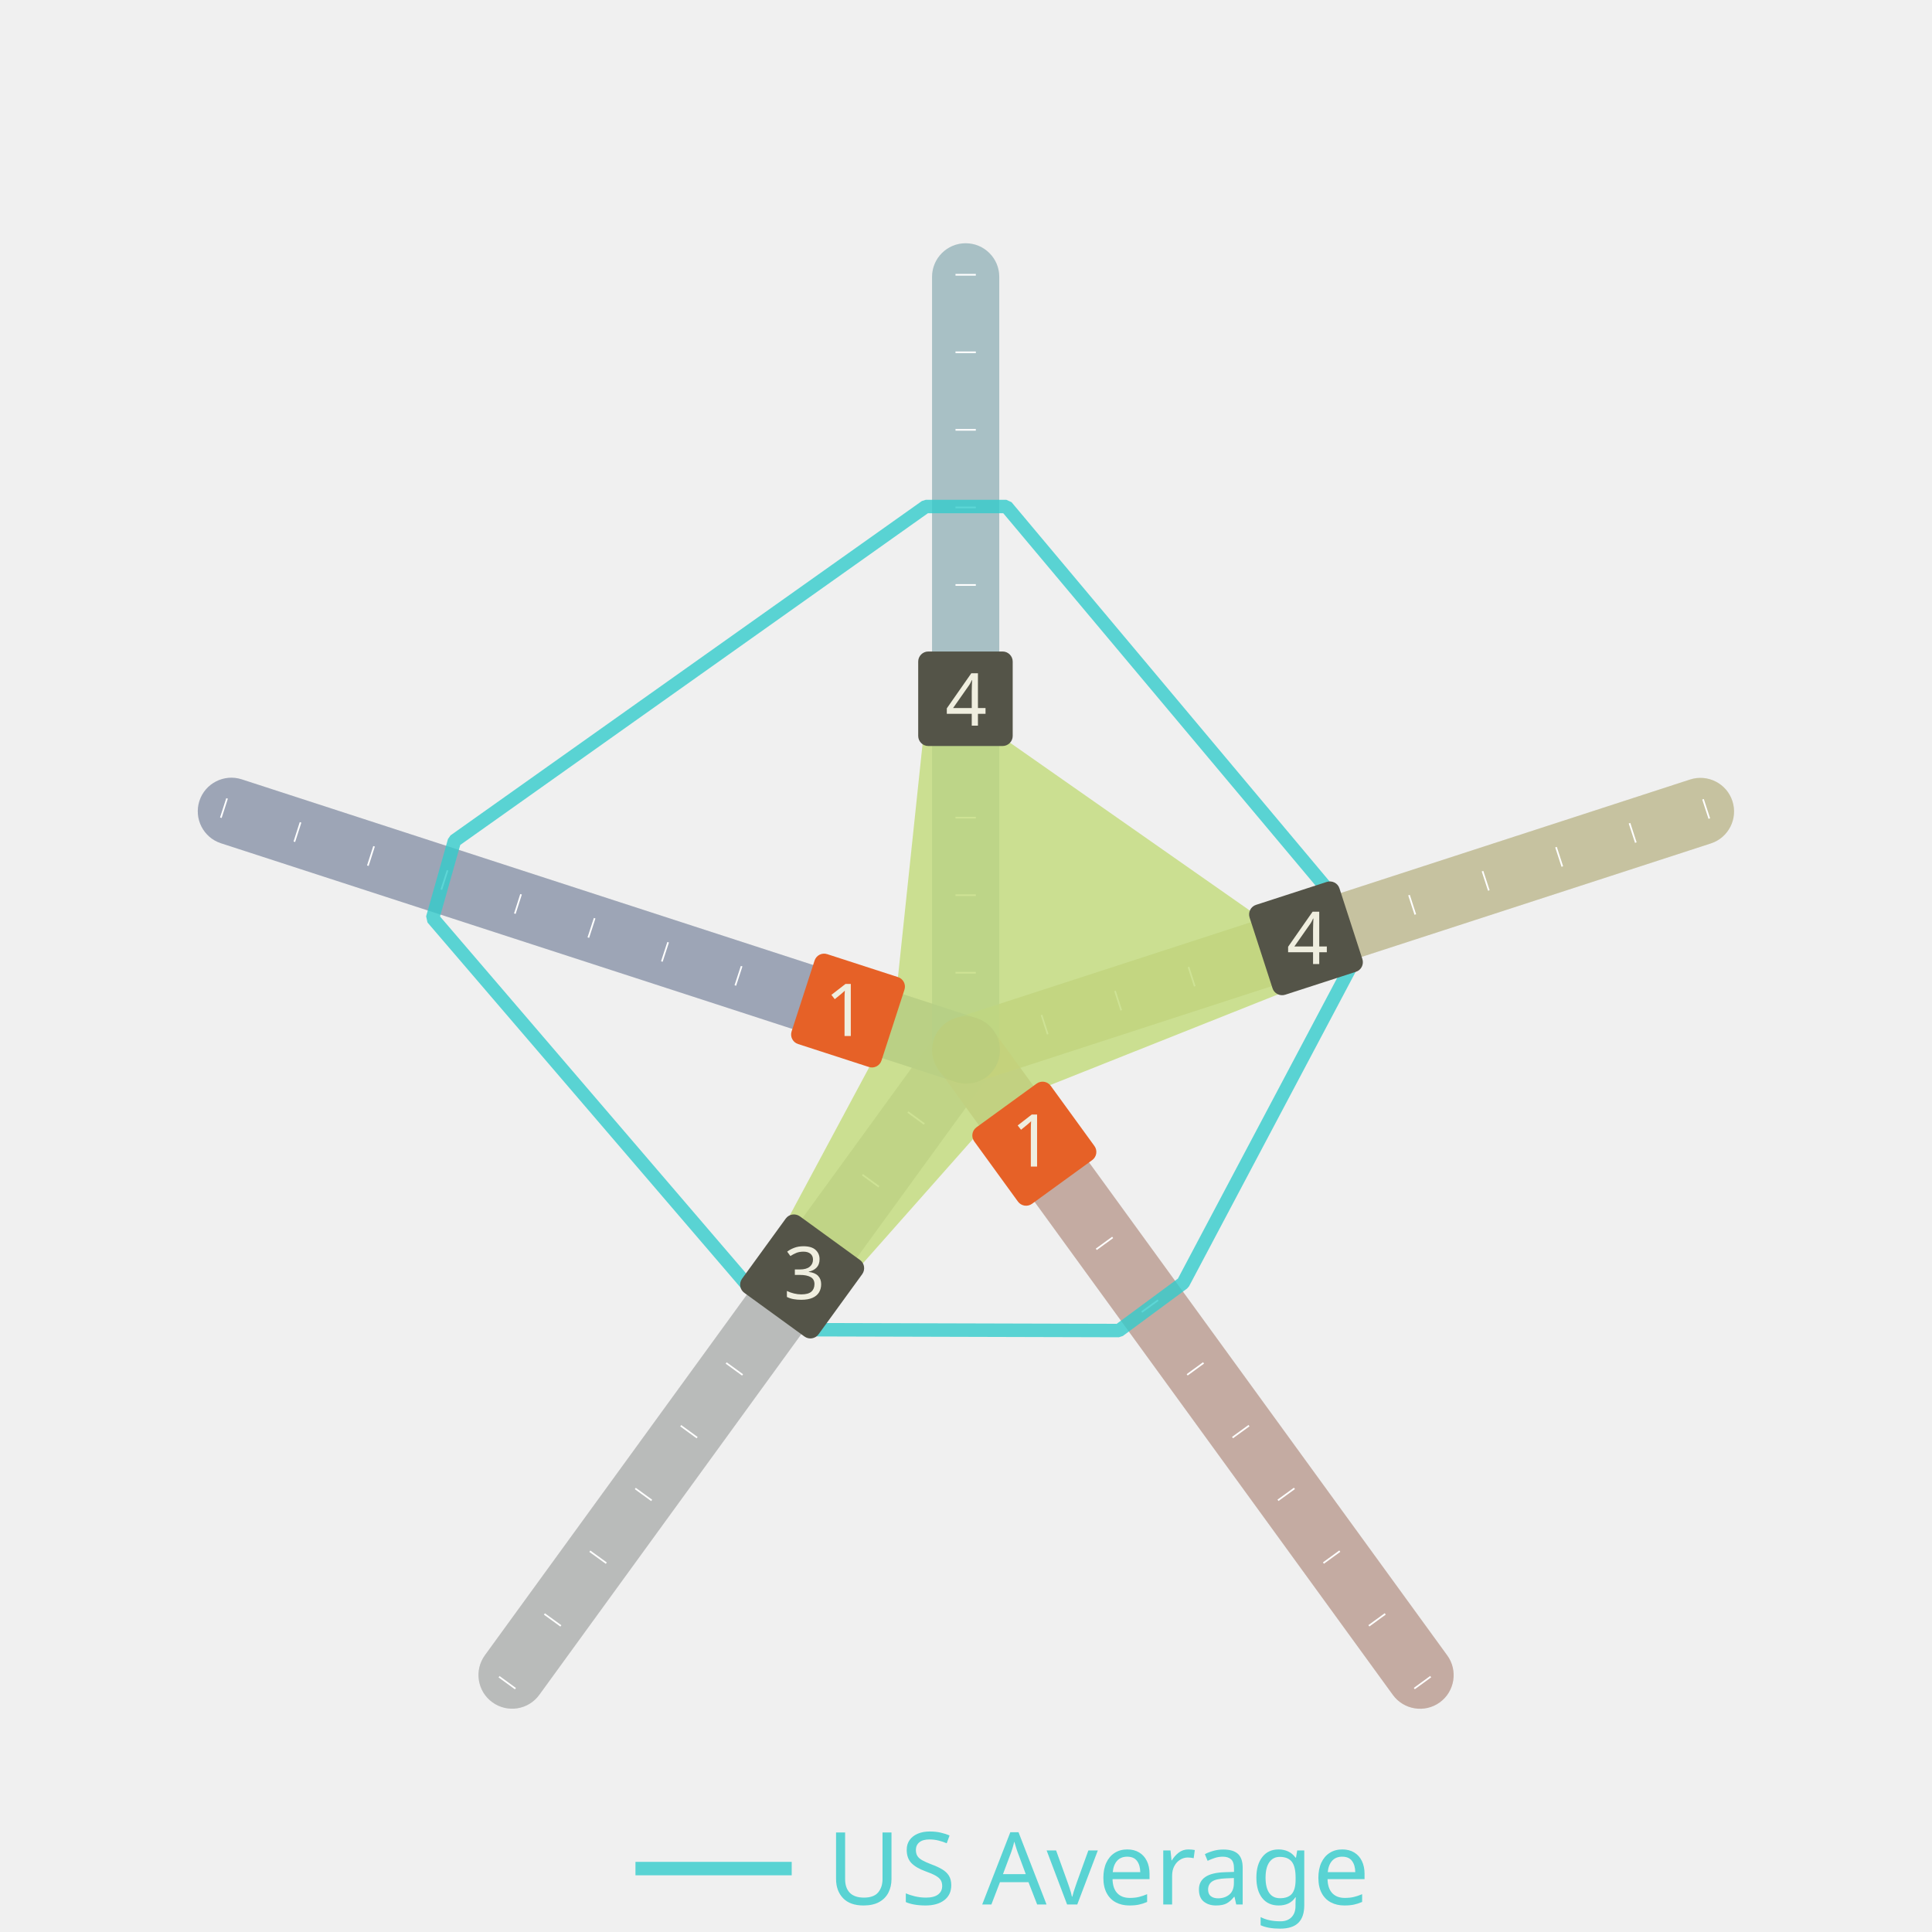
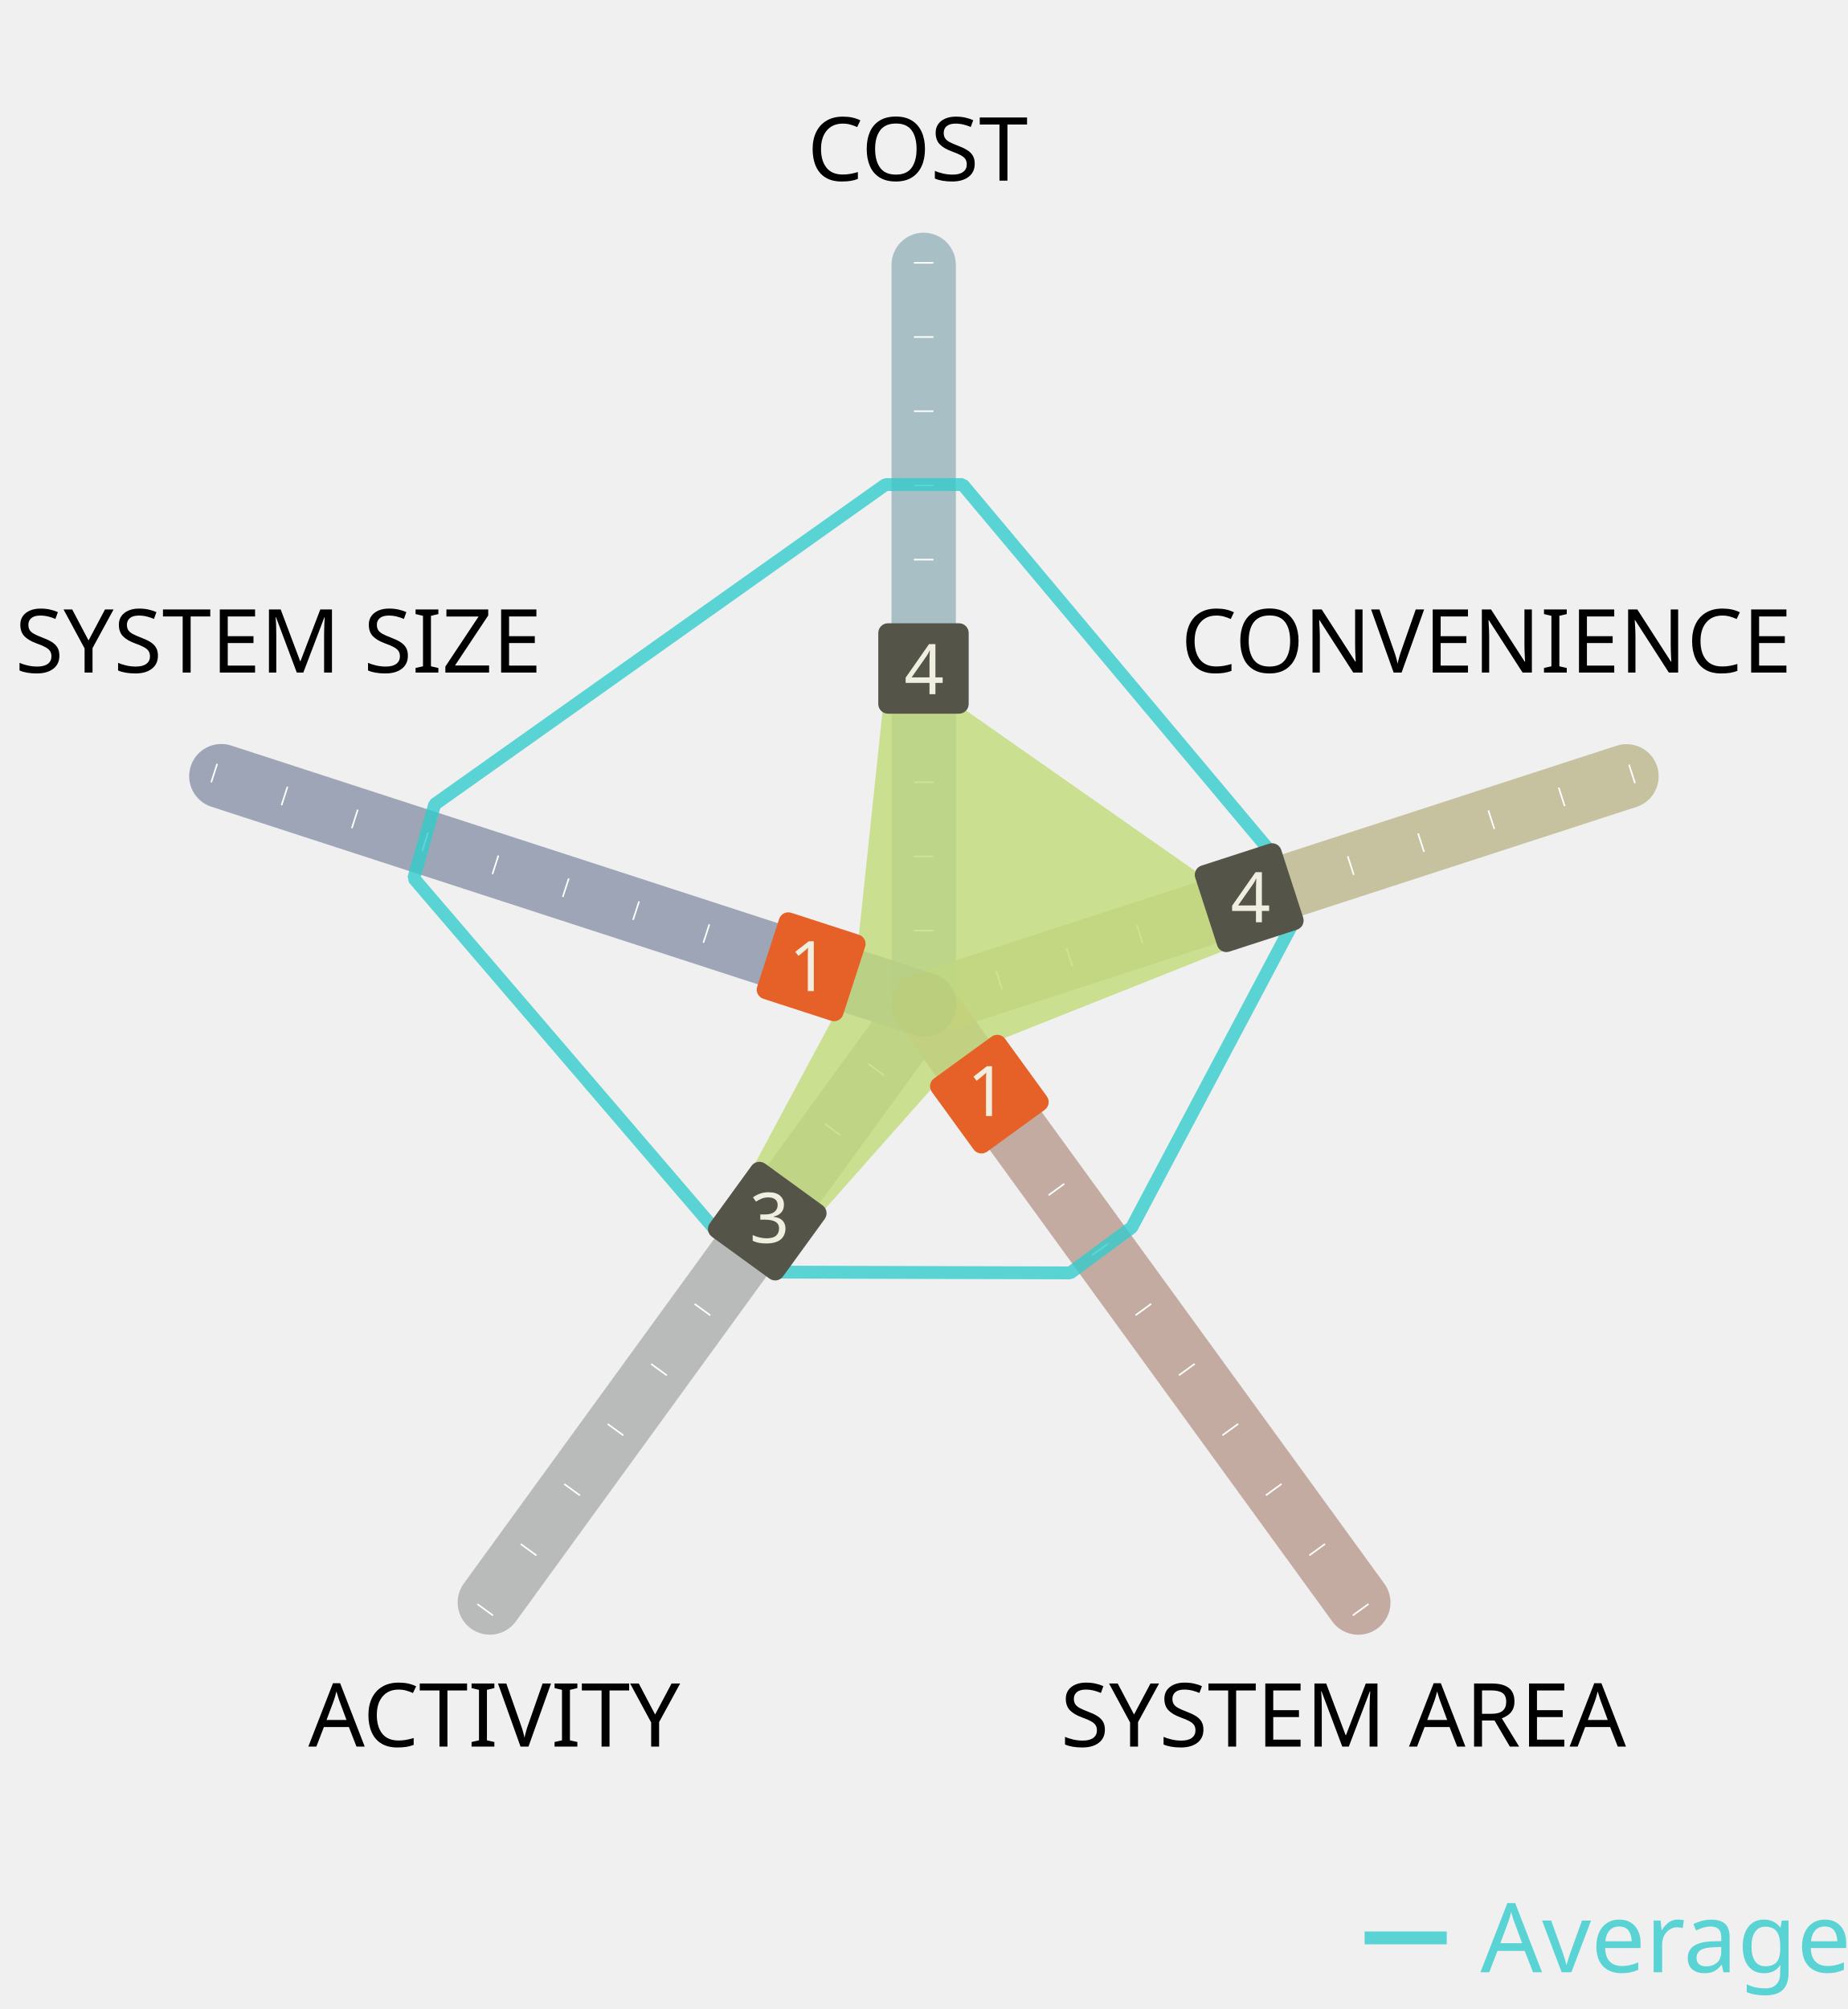
- <svg xmlns="http://www.w3.org/2000/svg" version="1.1" id="Layer_1" x="0px" y="0px" width="2300px" height="2300px" viewBox="0 0 2300 2300" enable-background="new 0 0 2300 2300" xml:space="preserve">
+ <svg xmlns="http://www.w3.org/2000/svg" version="1.1" id="Layer_1" x="0px" y="0px" width="2300px" height="2500px" viewBox="0 0 2300 2500" enable-background="new 0 0 2300 2500" xml:space="preserve">
  <g id="base_copy_2">
-     <path fill="#BCBEC0" d="M1189.6,1249.6c0,22.101-17.899,40-40,40l0,0c-22.1,0-40-17.899-40-40v-920c0-22.1,17.9-40,40-40l0,0   c22.101,0,40,17.9,40,40V1249.6z" />
-     <path fill="#BCBEC0" d="M1161.7,1288.4c-21,6.8-43.601-4.7-50.4-25.7l0,0c-6.8-21,4.7-43.601,25.7-50.4L2012,928   c21-6.8,43.6,4.7,50.4,25.7l0,0c6.8,21-4.7,43.6-25.7,50.399L1161.7,1288.4z" />
-     <path fill="#BCBEC0" d="M1117.4,1273.5c-13-17.9-9-42.9,8.8-55.9l0,0c17.899-13,42.899-9,55.899,8.801l540.801,744.3   c13,17.899,9,42.899-8.801,55.899l0,0c-17.899,13-42.899,9-55.899-8.8L1117.4,1273.5z" />
-     <path fill="#BCBEC0" d="M1118,1226.3c13-17.899,38-21.8,55.9-8.8l0,0c17.899,13,21.8,38,8.8,55.9L642,2017.7   c-13,17.899-38,21.8-55.9,8.8l0,0c-17.899-13-21.8-38-8.899-55.9L1118,1226.3z" />
-     <path fill="#BCBEC0" d="M1162.8,1212.1c21,6.801,32.5,29.4,25.7,50.4l0,0c-6.8,21-29.4,32.5-50.4,25.7l-875-284.3   c-21-6.801-32.5-29.4-25.7-50.4l0,0c6.8-21,29.4-32.5,50.4-25.7L1162.8,1212.1z" />
+     <path fill="#BCBEC0" d="M1189.6,1249.6c0,22.104-17.896,40-40,40l0,0c-22.1,0-40-17.896-40-40v-920c0-22.1,17.9-40,40-40l0,0   c22.104,0,40,17.9,40,40V1249.6z" />
+     <path fill="#BCBEC0" d="M1161.7,1288.4c-21,6.8-43.604-4.7-50.4-25.7l0,0c-6.8-21,4.7-43.601,25.7-50.4L2012,928   c21-6.8,43.6,4.7,50.4,25.7l0,0c6.8,21-4.7,43.6-25.7,50.396L1161.7,1288.4z" />
+     <path fill="#BCBEC0" d="M1117.4,1273.5c-13-17.9-9-42.9,8.8-55.9l0,0c17.899-13,42.899-9,55.899,8.804l540.801,744.3   c13,17.896,9,42.896-8.801,55.896l0,0c-17.899,13-42.899,9-55.899-8.8L1117.4,1273.5z" />
+     <path fill="#BCBEC0" d="M1118,1226.3c13-17.896,38-21.8,55.9-8.8l0,0c17.896,13,21.8,38,8.8,55.9L642,2017.7   c-13,17.896-38,21.8-55.9,8.8l0,0c-17.896-13-21.8-38-8.896-55.9L1118,1226.3z" />
+     <path fill="#BCBEC0" d="M1162.8,1212.1c21,6.804,32.5,29.4,25.7,50.4l0,0c-6.8,21-29.4,32.5-50.4,25.7l-875-284.3   c-21-6.804-32.5-29.4-25.7-50.4l0,0c6.8-21,29.4-32.5,50.4-25.7L1162.8,1212.1z" />
  </g>
  <g id="base_copy">
-     <path opacity="0.2" fill="#59C7D8" enable-background="new    " d="M1189.6,1249.6c0,22.101-17.899,40-40,40l0,0   c-22.1,0-40-17.899-40-40v-920c0-22.1,17.9-40,40-40l0,0c22.101,0,40,17.9,40,40V1249.6z" />
-     <path opacity="0.2" fill="#F1D21C" enable-background="new    " d="M1161.7,1288.4c-21,6.8-43.601-4.7-50.4-25.7l0,0   c-6.8-21,4.7-43.601,25.7-50.4L2012,928c21-6.8,43.6,4.7,50.4,25.7l0,0c6.8,21-4.7,43.6-25.7,50.399L1161.7,1288.4z" />
-     <path opacity="0.2" fill="#E66127" enable-background="new    " d="M1117.4,1273.5c-13-17.9-9-42.9,8.8-55.9l0,0   c17.899-13,42.899-9,55.899,8.801l540.801,744.3c13,17.899,9,42.899-8.801,55.899l0,0c-17.899,13-42.899,9-55.899-8.8   L1117.4,1273.5z" />
-     <path opacity="0.2" fill="#B1AEA2" enable-background="new    " d="M1118,1226.3c13-17.899,38-21.8,55.9-8.8l0,0   c17.899,13,21.8,38,8.8,55.9L642,2017.7c-13,17.899-38,21.8-55.9,8.8l0,0c-17.899-13-21.8-38-8.899-55.9L1118,1226.3z" />
-     <path opacity="0.2" fill="#24428D" enable-background="new    " d="M1162.8,1212.1c21,6.801,32.5,29.4,25.7,50.4l0,0   c-6.8,21-29.4,32.5-50.4,25.7l-875-284.3c-21-6.801-32.5-29.4-25.7-50.4l0,0c6.8-21,29.4-32.5,50.4-25.7L1162.8,1212.1z" />
+     <path opacity="0.2" fill="#59C7D8" enable-background="new    " d="M1189.6,1249.6c0,22.104-17.896,40-40,40l0,0   c-22.1,0-40-17.896-40-40v-920c0-22.1,17.9-40,40-40l0,0c22.104,0,40,17.9,40,40V1249.6z" />
+     <path opacity="0.2" fill="#F1D21C" enable-background="new    " d="M1161.7,1288.4c-21,6.8-43.604-4.7-50.4-25.7l0,0   c-6.8-21,4.7-43.601,25.7-50.4L2012,928c21-6.8,43.6,4.7,50.4,25.7l0,0c6.8,21-4.7,43.6-25.7,50.396L1161.7,1288.4z" />
+     <path opacity="0.2" fill="#E66127" enable-background="new    " d="M1117.4,1273.5c-13-17.9-9-42.9,8.8-55.9l0,0   c17.899-13,42.899-9,55.899,8.804l540.801,744.3c13,17.896,9,42.896-8.801,55.896l0,0c-17.899,13-42.899,9-55.899-8.8   L1117.4,1273.5z" />
+     <path opacity="0.2" fill="#B1AEA2" enable-background="new    " d="M1118,1226.3c13-17.896,38-21.8,55.9-8.8l0,0   c17.896,13,21.8,38,8.8,55.9L642,2017.7c-13,17.896-38,21.8-55.9,8.8l0,0c-17.896-13-21.8-38-8.896-55.9L1118,1226.3z" />
+     <path opacity="0.2" fill="#24428D" enable-background="new    " d="M1162.8,1212.1c21,6.804,32.5,29.4,25.7,50.4l0,0   c-6.8,21-29.4,32.5-50.4,25.7l-875-284.3c-21-6.804-32.5-29.4-25.7-50.4l0,0c6.8-21,29.4-32.5,50.4-25.7L1162.8,1212.1z" />
  </g>
  <g id="ticks">
    <line fill="none" stroke="#FFFFFF" stroke-width="2" stroke-miterlimit="10" x1="1137.5" y1="327.1" x2="1161.7" y2="327.1" />
    <line fill="none" stroke="#FFFFFF" stroke-width="2" stroke-miterlimit="10" x1="1137.5" y1="419.4" x2="1161.7" y2="419.4" />
    <line fill="none" stroke="#FFFFFF" stroke-width="2" stroke-miterlimit="10" x1="1137.5" y1="511.7" x2="1161.7" y2="511.7" />
    <line fill="none" stroke="#FFFFFF" stroke-width="2" stroke-miterlimit="10" x1="1137.5" y1="604.1" x2="1161.7" y2="604.1" />
    <line fill="none" stroke="#FFFFFF" stroke-width="2" stroke-miterlimit="10" x1="1137.5" y1="696.4" x2="1161.7" y2="696.4" />
    <line fill="none" stroke="#FFFFFF" stroke-width="2" stroke-miterlimit="10" x1="1137.5" y1="788.7" x2="1161.7" y2="788.7" />
    <line fill="none" stroke="#FFFFFF" stroke-width="2" stroke-miterlimit="10" x1="1137.5" y1="881" x2="1161.7" y2="881" />
    <line fill="none" stroke="#FFFFFF" stroke-width="2" stroke-miterlimit="10" x1="1137.5" y1="973.4" x2="1161.7" y2="973.4" />
    <line fill="none" stroke="#FFFFFF" stroke-width="2" stroke-miterlimit="10" x1="1137.5" y1="1065.7" x2="1161.7" y2="1065.7" />
    <line fill="none" stroke="#FFFFFF" stroke-width="2" stroke-miterlimit="10" x1="1137.5" y1="1158" x2="1161.7" y2="1158" />
    <line fill="none" stroke="#FFFFFF" stroke-width="2" stroke-miterlimit="10" x1="1100.3" y1="1338.1" x2="1080.8" y2="1323.8" />
    <line fill="none" stroke="#FFFFFF" stroke-width="2" stroke-miterlimit="10" x1="992.2" y1="1487.4" x2="972.6" y2="1473.2" />
    <line fill="none" stroke="#FFFFFF" stroke-width="2" stroke-miterlimit="10" x1="938.1" y1="1562.1" x2="918.6" y2="1547.9" />
    <line fill="none" stroke="#FFFFFF" stroke-width="2" stroke-miterlimit="10" x1="884" y1="1636.8" x2="864.5" y2="1622.6" />
    <line fill="none" stroke="#FFFFFF" stroke-width="2" stroke-miterlimit="10" x1="829.9" y1="1711.5" x2="810.4" y2="1697.3" />
    <line fill="none" stroke="#FFFFFF" stroke-width="2" stroke-miterlimit="10" x1="775.8" y1="1786.2" x2="756.3" y2="1772" />
    <line fill="none" stroke="#FFFFFF" stroke-width="2" stroke-miterlimit="10" x1="721.8" y1="1860.9" x2="702.2" y2="1846.7" />
    <line fill="none" stroke="#FFFFFF" stroke-width="2" stroke-miterlimit="10" x1="667.7" y1="1935.6" x2="648.1" y2="1921.4" />
    <line fill="none" stroke="#FFFFFF" stroke-width="2" stroke-miterlimit="10" x1="613.6" y1="2010.3" x2="594.1" y2="1996.1" />
    <line fill="none" stroke="#FFFFFF" stroke-width="2" stroke-miterlimit="10" x1="1703.2" y1="1996" x2="1683.7" y2="2010.2" />
    <line fill="none" stroke="#FFFFFF" stroke-width="2" stroke-miterlimit="10" x1="1649.1" y1="1921.3" x2="1629.6" y2="1935.5" />
    <line fill="none" stroke="#FFFFFF" stroke-width="2" stroke-miterlimit="10" x1="1595" y1="1846.6" x2="1575.5" y2="1860.8" />
    <line fill="none" stroke="#FFFFFF" stroke-width="2" stroke-miterlimit="10" x1="1541" y1="1771.9" x2="1521.4" y2="1786.1" />
    <line fill="none" stroke="#FFFFFF" stroke-width="2" stroke-miterlimit="10" x1="1486.9" y1="1697.2" x2="1467.3" y2="1711.4" />
    <line fill="none" stroke="#FFFFFF" stroke-width="2" stroke-miterlimit="10" x1="1432.8" y1="1622.5" x2="1413.3" y2="1636.7" />
    <line fill="none" stroke="#FFFFFF" stroke-width="2" stroke-miterlimit="10" x1="1378.7" y1="1547.8" x2="1359.2" y2="1562" />
    <line fill="none" stroke="#FFFFFF" stroke-width="2" stroke-miterlimit="10" x1="1324.6" y1="1473.1" x2="1305.1" y2="1487.3" />
    <line fill="none" stroke="#FFFFFF" stroke-width="2" stroke-miterlimit="10" x1="1270.6" y1="1398.4" x2="1251" y2="1412.6" />
    <line fill="none" stroke="#FFFFFF" stroke-width="2" stroke-miterlimit="10" x1="1216.5" y1="1323.7" x2="1196.9" y2="1338" />
    <line fill="none" stroke="#FFFFFF" stroke-width="2" stroke-miterlimit="10" x1="1239.9" y1="1208.3" x2="1247.3" y2="1231.3" />
    <line fill="none" stroke="#FFFFFF" stroke-width="2" stroke-miterlimit="10" x1="1327.4" y1="1179.7" x2="1334.8" y2="1202.8" />
    <line fill="none" stroke="#FFFFFF" stroke-width="2" stroke-miterlimit="10" x1="1414.9" y1="1151.2" x2="1422.3" y2="1174.2" />
    <line fill="none" stroke="#FFFFFF" stroke-width="2" stroke-miterlimit="10" x1="1502.4" y1="1122.7" x2="1509.8" y2="1145.7" />
    <line fill="none" stroke="#FFFFFF" stroke-width="2" stroke-miterlimit="10" x1="1589.9" y1="1094.1" x2="1597.3" y2="1117.2" />
    <line fill="none" stroke="#FFFFFF" stroke-width="2" stroke-miterlimit="10" x1="1677.4" y1="1065.6" x2="1684.9" y2="1088.7" />
    <line fill="none" stroke="#FFFFFF" stroke-width="2" stroke-miterlimit="10" x1="1764.9" y1="1037.1" x2="1772.4" y2="1060.1" />
    <line fill="none" stroke="#FFFFFF" stroke-width="2" stroke-miterlimit="10" x1="1852.4" y1="1008.5" x2="1859.9" y2="1031.6" />
    <line fill="none" stroke="#FFFFFF" stroke-width="2" stroke-miterlimit="10" x1="1939.9" y1="980" x2="1947.4" y2="1003.1" />
    <line fill="none" stroke="#FFFFFF" stroke-width="2" stroke-miterlimit="10" x1="2027.4" y1="951.5" x2="2034.9" y2="974.5" />
    <line fill="none" stroke="#FFFFFF" stroke-width="2" stroke-miterlimit="10" x1="262.9" y1="973.5" x2="270.3" y2="950.5" />
    <line fill="none" stroke="#FFFFFF" stroke-width="2" stroke-miterlimit="10" x1="350.4" y1="1002.1" x2="357.8" y2="979" />
    <line fill="none" stroke="#FFFFFF" stroke-width="2" stroke-miterlimit="10" x1="437.9" y1="1030.6" x2="445.3" y2="1007.5" />
    <line fill="none" stroke="#FFFFFF" stroke-width="2" stroke-miterlimit="10" x1="525.4" y1="1059.1" x2="532.8" y2="1036.1" />
    <line fill="none" stroke="#FFFFFF" stroke-width="2" stroke-miterlimit="10" x1="612.9" y1="1087.7" x2="620.3" y2="1064.6" />
    <line fill="none" stroke="#FFFFFF" stroke-width="2" stroke-miterlimit="10" x1="700.4" y1="1116.2" x2="707.9" y2="1093.1" />
    <line fill="none" stroke="#FFFFFF" stroke-width="2" stroke-miterlimit="10" x1="787.9" y1="1144.7" x2="795.4" y2="1121.7" />
    <line fill="none" stroke="#FFFFFF" stroke-width="2" stroke-miterlimit="10" x1="875.4" y1="1173.2" x2="882.9" y2="1150.2" />
    <line fill="none" stroke="#FFFFFF" stroke-width="2" stroke-miterlimit="10" x1="962.9" y1="1201.8" x2="970.4" y2="1178.7" />
    <line fill="none" stroke="#FFFFFF" stroke-width="2" stroke-miterlimit="10" x1="1050.4" y1="1230.3" x2="1057.9" y2="1207.3" />
    <g>
      <line fill="none" stroke="#FFFFFF" stroke-width="2" stroke-miterlimit="10" x1="1046.3" y1="1412.8" x2="1026.7" y2="1398.5" />
    </g>
  </g>
  <g id="shape">
    <g id="shape_1_">
      <polygon opacity="0.8" fill="none" stroke="#33CCCC" stroke-width="16" stroke-linejoin="bevel" stroke-miterlimit="10" enable-background="new    " points="    1102.1,603 541,1001 515,1093 888,1528 968,1583 1332,1584 1408.5,1527.5 1609,1149 1578,1056 1198.1,603   " />
    </g>
    <polygon opacity="0.8" fill="#C2DB79" enable-background="new    " points="1099,879 1069,1163.2 1043,1255.2 938,1451 1021,1511    1160.5,1353.5 1237,1297 1526,1182 1495,1089 1195,879  " />
-     <path fill="#545448" d="M1205.6,876.1c0,6.601-5.399,12-12,12h-88.5c-6.6,0-12-5.399-12-12v-88.5c0-6.6,5.4-12,12-12h88.5   c6.601,0,12,5.4,12,12V876.1z" />
+     <path fill="#545448" d="M1205.6,876.1c0,6.604-5.396,12-12,12h-88.5c-6.6,0-12-5.396-12-12v-88.5c0-6.6,5.4-12,12-12h88.5   c6.604,0,12,5.4,12,12V876.1z" />
    <g>
-       <text transform="matrix(1 0 0 1 1125.326 863.8511)" fill="#EFEEDF" font-family="'AvenirLTStd-Heavy'" font-size="86.81">4</text>
+       <text transform="matrix(1 0 0 1 1125.326 863.8516)" fill="#EFEEDF" font-family="'AvenirLTStd-Heavy'" font-size="86.81">4</text>
    </g>
-     <path fill="#545448" d="M1530,1184.2c-6.3,2-13.1-1.4-15.1-7.7l-27.301-84.2c-2-6.3,1.4-13.1,7.7-15.1l84.2-27.3   c6.3-2,13.1,1.399,15.1,7.699l27.301,84.2c2,6.3-1.4,13.101-7.7,15.101L1530,1184.2z" />
+     <path fill="#545448" d="M1530,1184.2c-6.3,2-13.1-1.4-15.1-7.7l-27.304-84.2c-2-6.3,1.4-13.1,7.7-15.1l84.2-27.3   c6.3-2,13.1,1.396,15.1,7.696l27.304,84.2c2,6.3-1.4,13.104-7.7,15.104L1530,1184.2z" />
    <g>
      <text transform="matrix(1 0 0 1 1531.639 1147.671)" fill="#EFEEDF" font-family="'AvenirLTStd-Heavy'" font-size="86.81">4</text>
    </g>
-     <path fill="#E66127" d="M1159.8,1358.8c-3.899-5.399-2.7-12.899,2.7-16.8l71.6-52c5.4-3.9,12.9-2.7,16.801,2.7l52,71.6   c3.899,5.4,2.699,12.9-2.7,16.8l-71.601,52c-5.399,3.9-12.899,2.7-16.8-2.699L1159.8,1358.8z" />
+     <path fill="#E66127" d="M1159.8,1358.8c-3.896-5.396-2.7-12.896,2.7-16.8l71.6-52c5.4-3.9,12.9-2.7,16.804,2.7l52,71.6   c3.896,5.4,2.696,12.9-2.7,16.8l-71.604,52c-5.396,3.9-12.896,2.7-16.8-2.696L1159.8,1358.8z" />
    <g>
      <text transform="matrix(1 0 0 1 1203.812 1388.789)" fill="#EFEEDF" font-family="'AvenirLTStd-Heavy'" font-size="86.81">1</text>
    </g>
-     <path fill="#E66127" d="M1069,1163.2c6.3,2,9.8,8.8,7.7,15.1l-27.3,84.2c-2,6.3-8.801,9.8-15.101,7.7l-84.2-27.301   c-6.3-2-9.8-8.8-7.699-15.1l27.3-84.2c2-6.3,8.8-9.8,15.1-7.699L1069,1163.2z" />
+     <path fill="#E66127" d="M1069,1163.2c6.3,2,9.8,8.8,7.7,15.1l-27.3,84.2c-2,6.3-8.804,9.8-15.104,7.7l-84.2-27.304   c-6.3-2-9.8-8.8-7.698-15.1l27.302-84.2c2-6.3,8.8-9.8,15.1-7.696L1069,1163.2z" />
    <g>
      <text transform="matrix(1 0 0 1 982.0493 1233.342)" fill="#EFEEDF" font-family="'AvenirLTStd-Heavy'" font-size="86.81">1</text>
    </g>
-     <path fill="#545448" d="M935.4,1450.7c3.899-5.4,11.399-6.5,16.8-2.7l71.6,52c5.4,3.9,6.5,11.4,2.7,16.8l-52,71.601   c-3.9,5.399-11.4,6.6-16.8,2.699l-71.601-52c-5.399-3.899-6.6-11.399-2.699-16.8L935.4,1450.7z" />
+     <path fill="#545448" d="M935.4,1450.7c3.896-5.4,11.396-6.5,16.8-2.7l71.6,52c5.4,3.9,6.5,11.4,2.7,16.8l-52,71.604   c-3.9,5.396-11.4,6.6-16.8,2.696l-71.604-52c-5.396-3.896-6.6-11.396-2.696-16.8L935.4,1450.7z" />
    <g>
      <text transform="matrix(1 0 0 1 932.877 1546.495)" fill="#EFEEDF" font-family="'AvenirLTStd-Heavy'" font-size="86.81">3</text>
    </g>
-     <rect x="984.5" y="2176.5" fill="none" width="980" height="94" />
-     <text transform="matrix(1 0 0 1 984.5 2267.22)" opacity="0.8" fill="#33CCCC" enable-background="new    " font-family="'AvenirLTStd-Roman'" font-size="120">US Average</text>
-     <line opacity="0.8" fill="none" stroke="#33CCCC" stroke-width="16" stroke-miterlimit="10" enable-background="new    " x1="942.5" y1="2224.5" x2="756.5" y2="2224.5" />
  </g>
+   <text transform="matrix(1 0 0 1 1842.582 2454.238)" opacity="0.8" fill="#33CCCC" enable-background="new    " font-family="'AvenirLTStd-Roman'" font-size="120">Average</text>
+   <line opacity="0.8" fill="none" stroke="#33CCCC" stroke-width="16" stroke-miterlimit="10" enable-background="new    " x1="1800.582" y1="2411.52" x2="1698.374" y2="2411.52" />
+   <text transform="matrix(1 0 0 1 1004.682 224.7725)" font-family="'AvenirLTStd-Heavy'" font-size="110">COST</text>
+   <text transform="matrix(1 0 0 1 1469.633 836.9482)" font-family="'AvenirLTStd-Heavy'" font-size="110">CONVENIENCE</text>
+   <text transform="matrix(1 0 0 1 18.6973 836.9482)" font-family="'AvenirLTStd-Heavy'" font-size="110">SYSTEM SIZE</text>
+   <text transform="matrix(1 0 0 1 1319.91 2173.471)" font-family="'AvenirLTStd-Heavy'" font-size="110">SYSTEM AREA</text>
+   <text transform="matrix(1 0 0 1 383.7295 2173.471)" font-family="'AvenirLTStd-Heavy'" font-size="110">ACTIVITY</text>
</svg>
